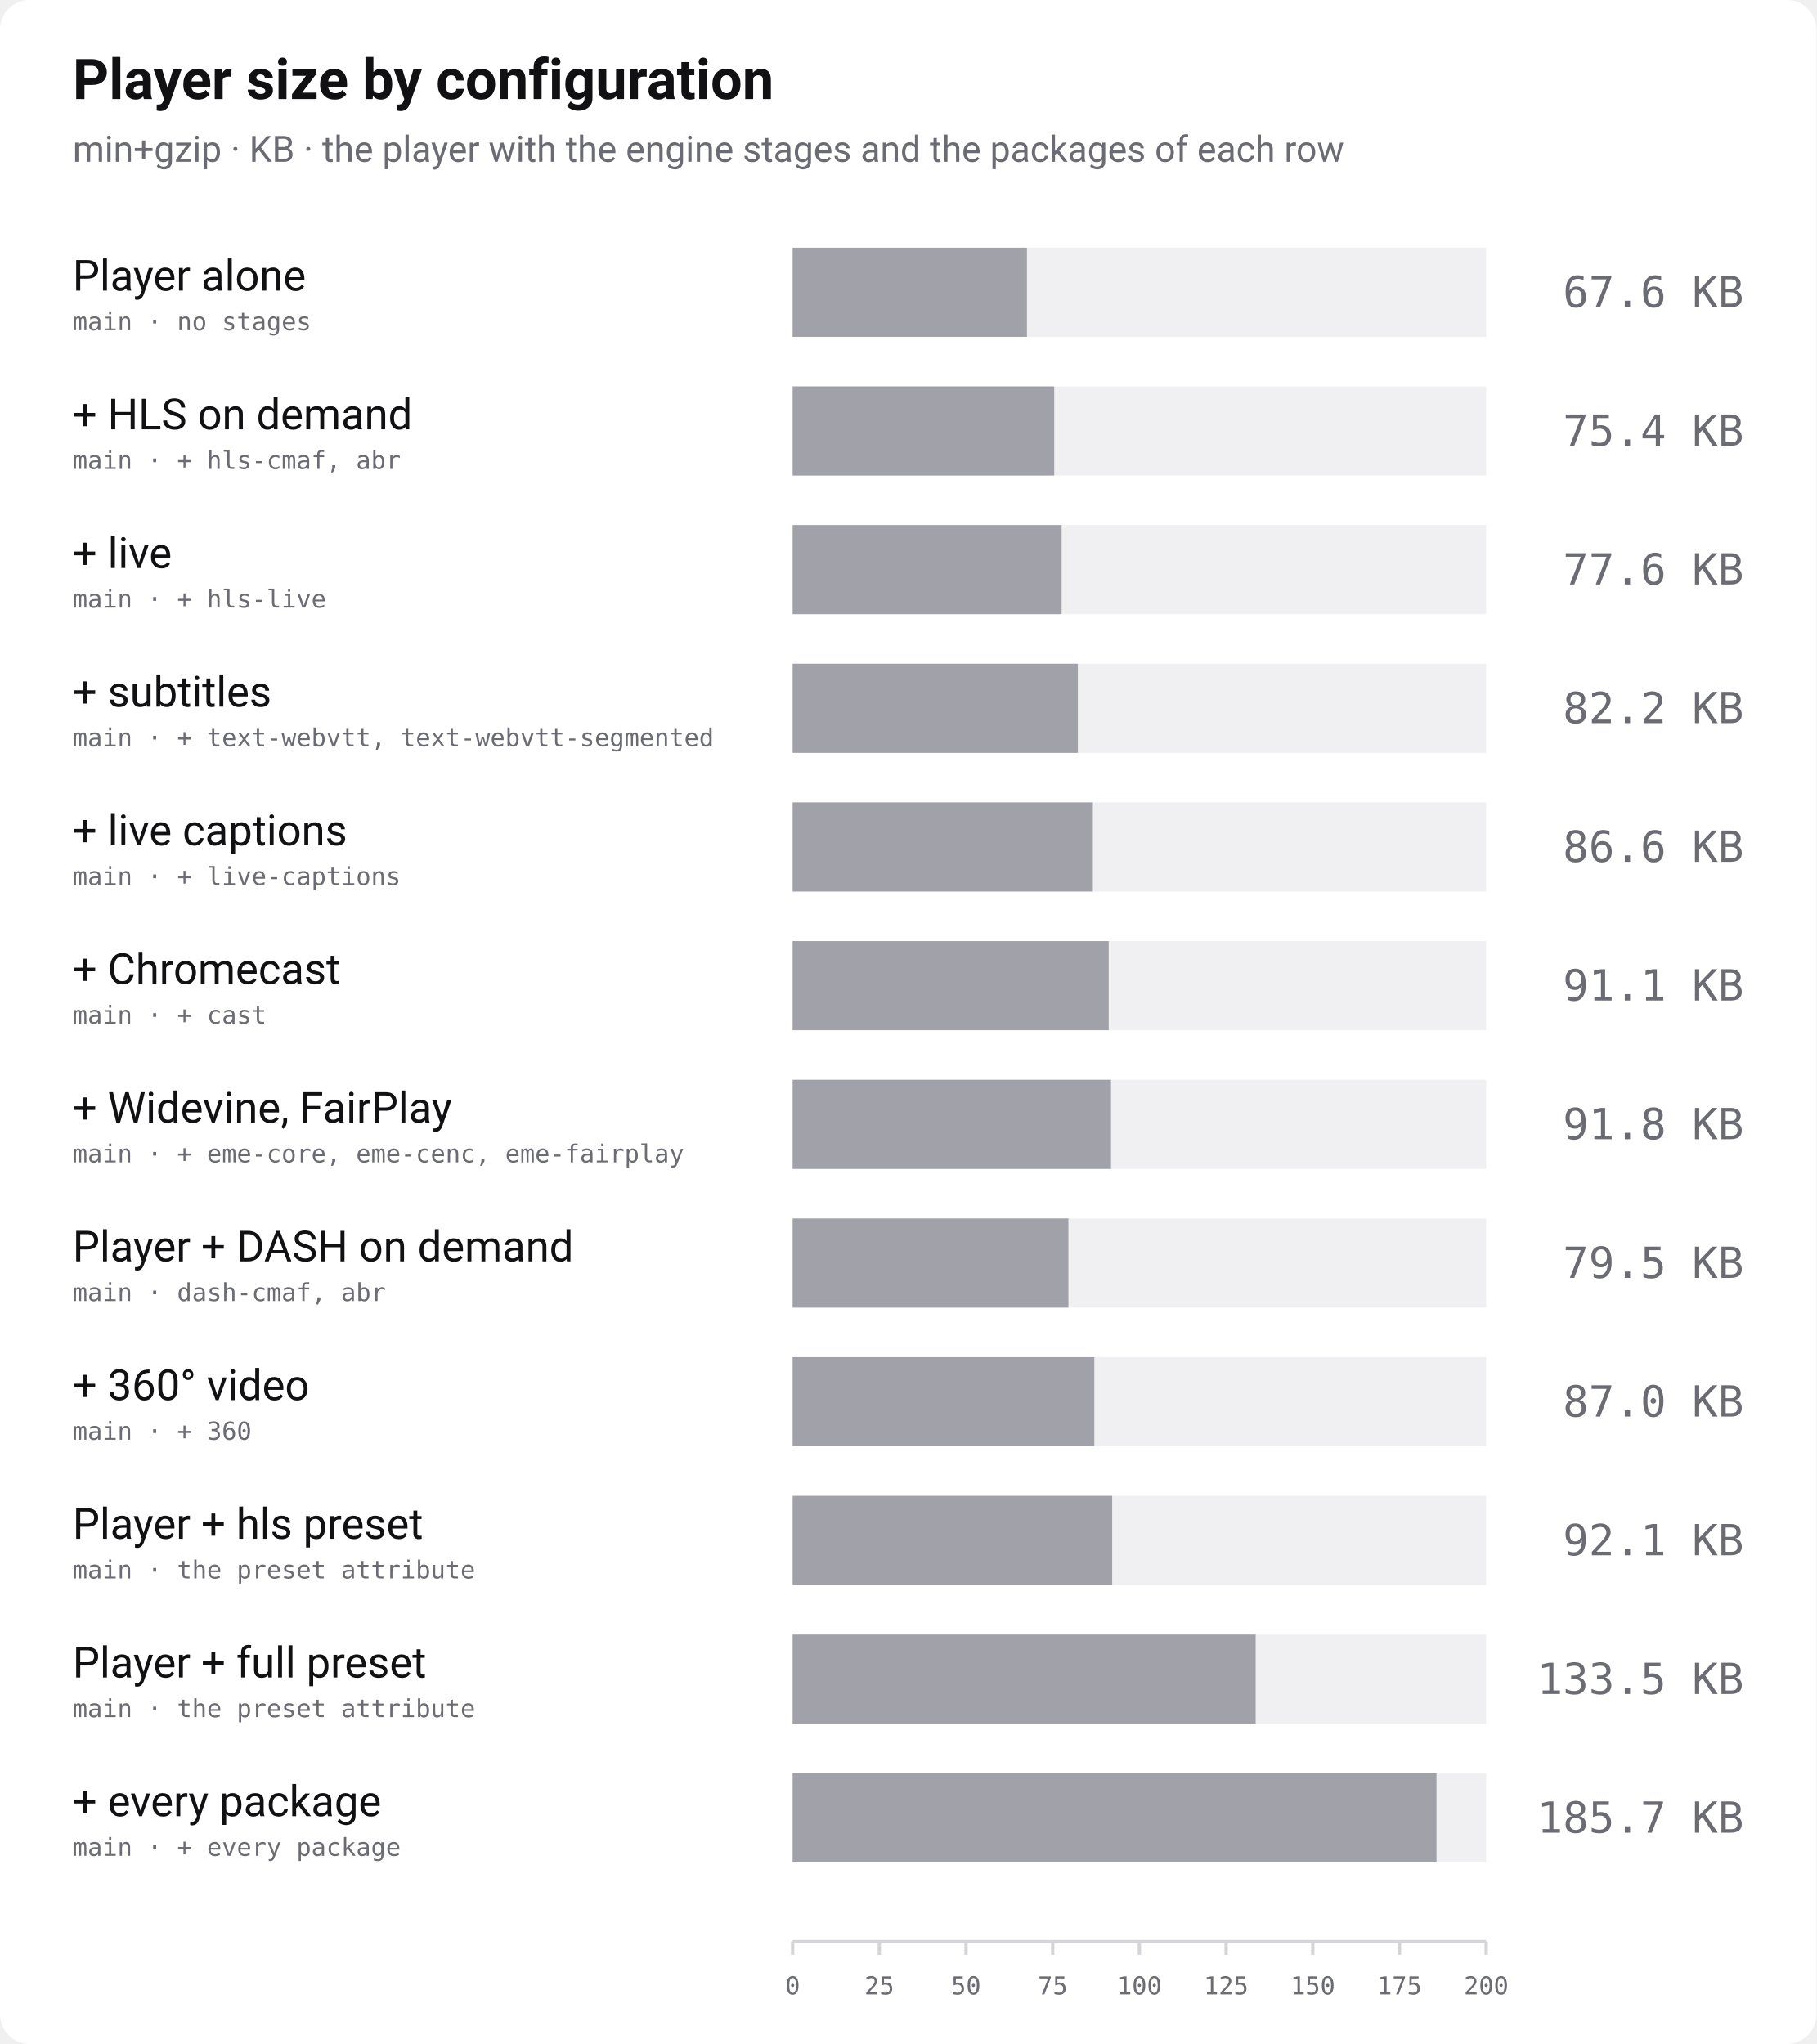
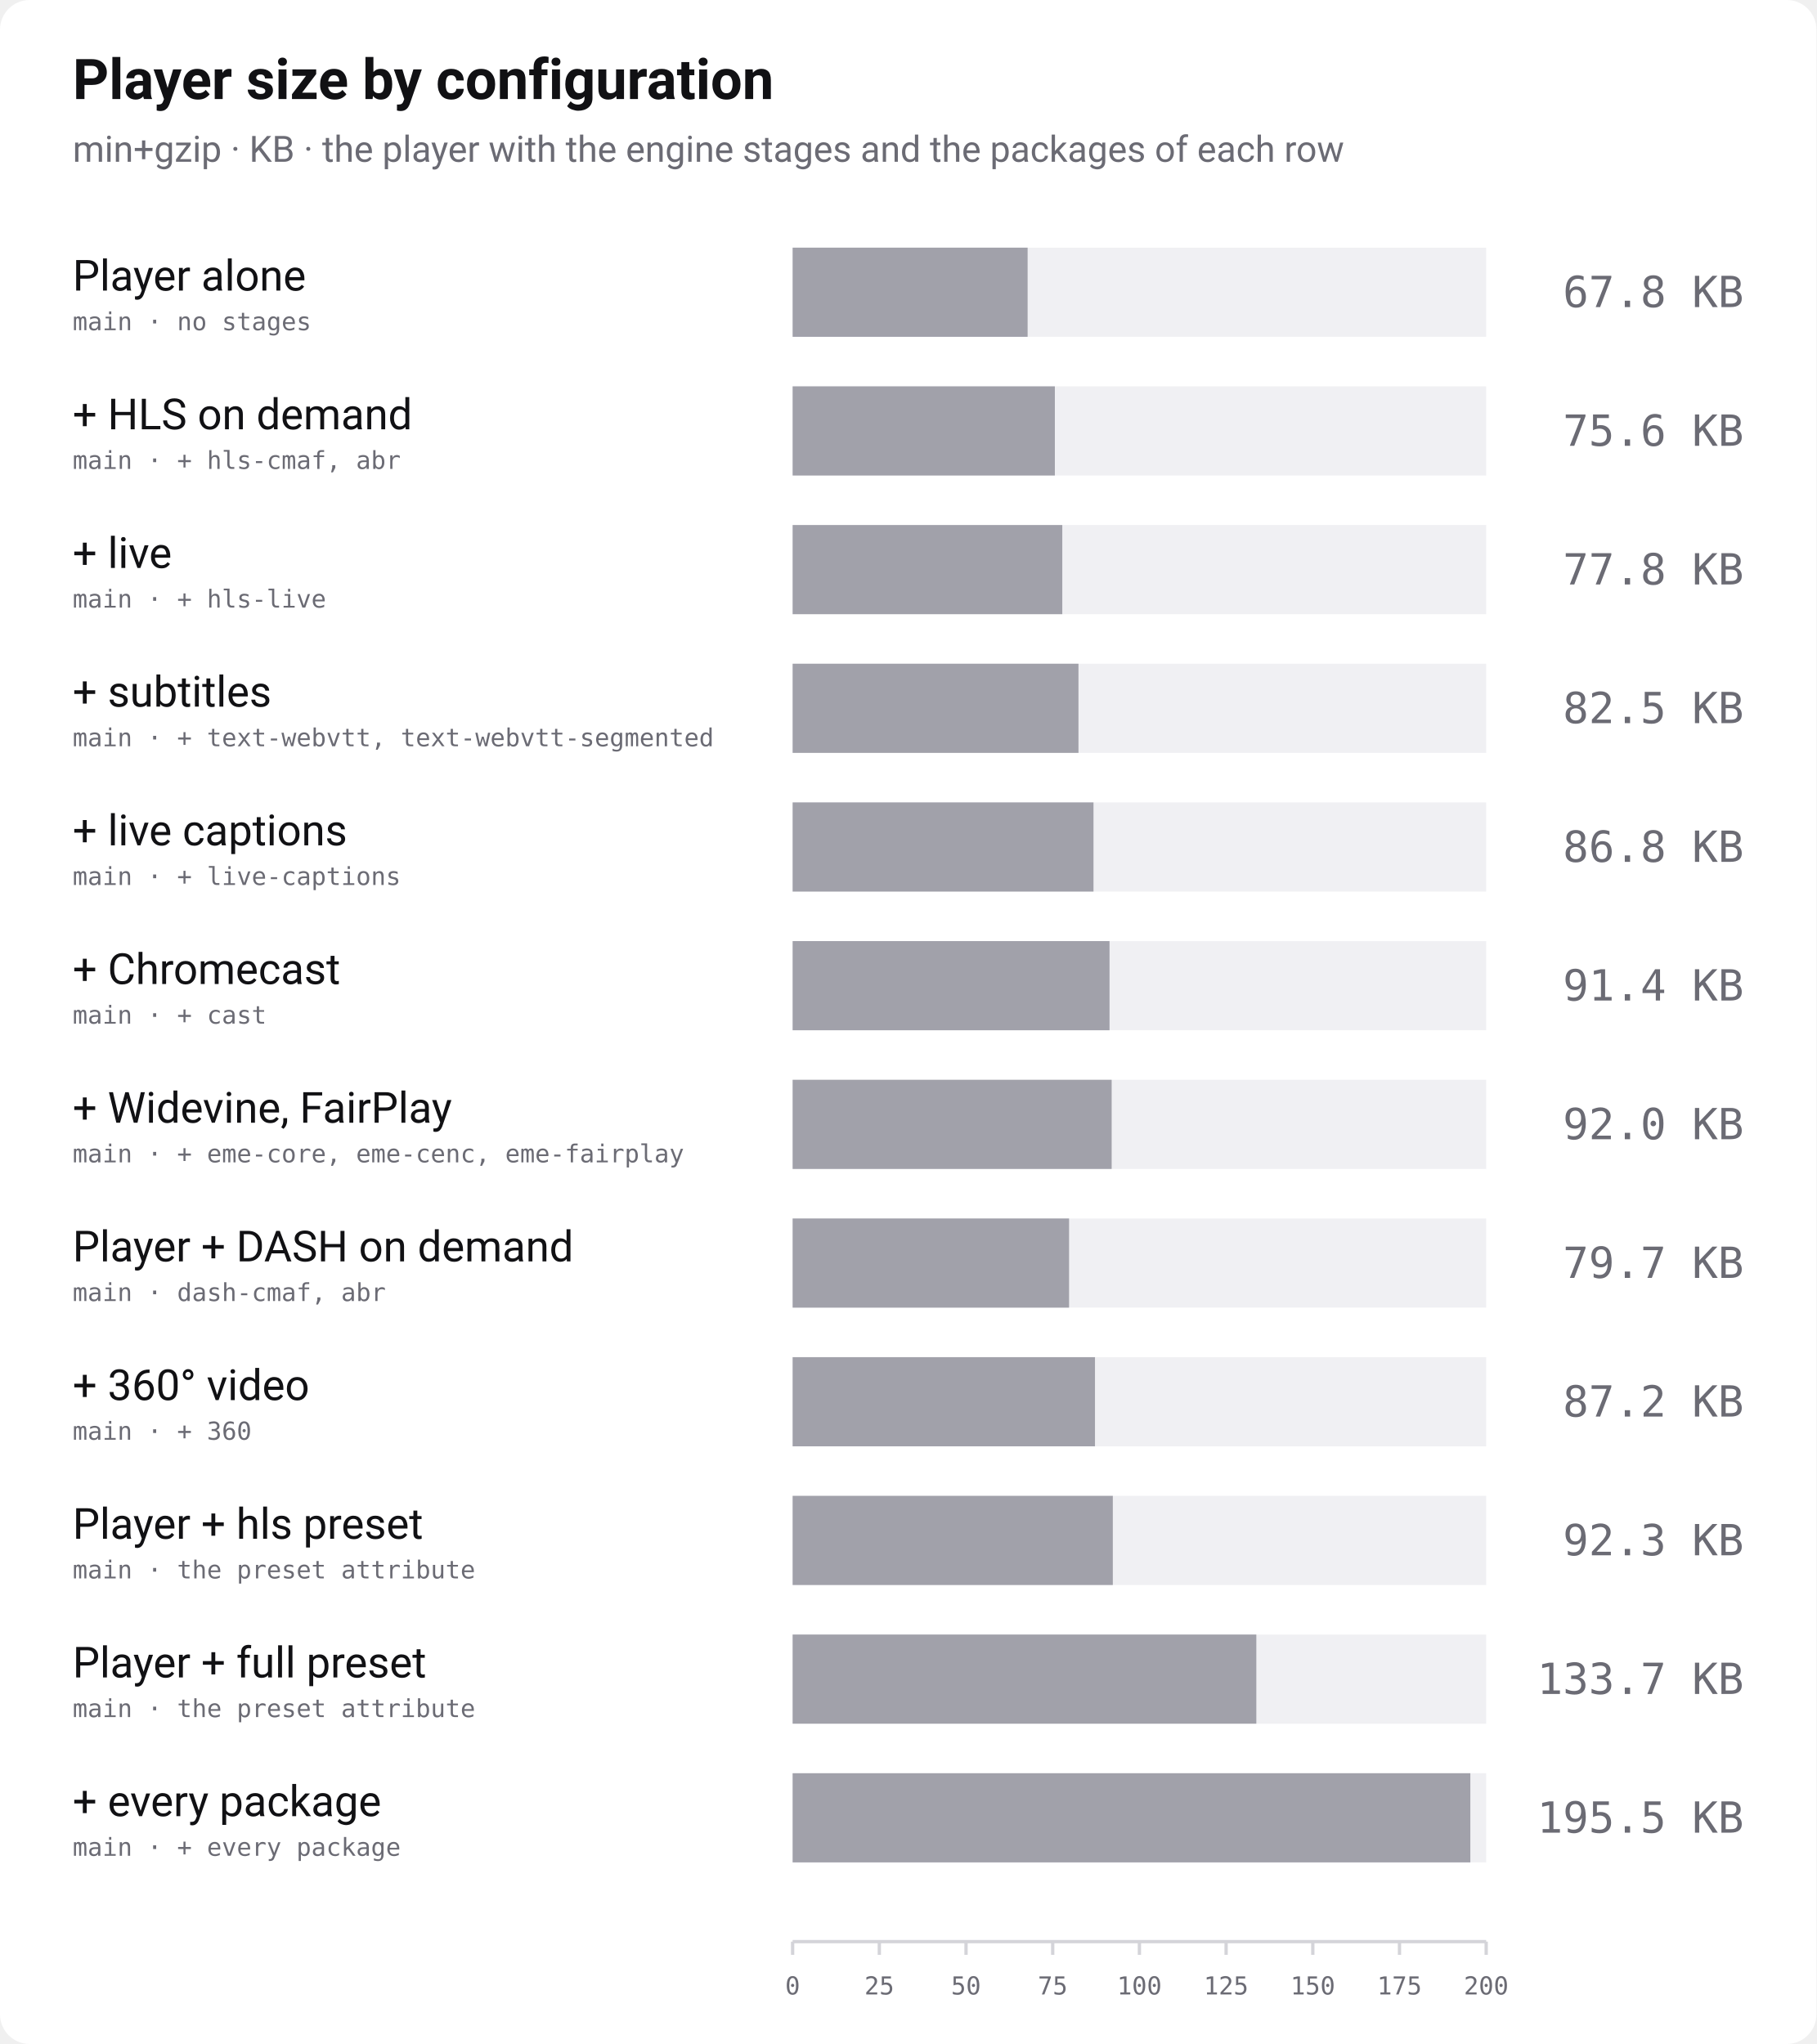
<svg xmlns="http://www.w3.org/2000/svg" width="1100" height="1238" viewBox="0 0 1100 1238" role="img" aria-label="Bundle size of the Mattebox player by the engine stages and packages it is configured with, min+gzip">
  <rect width="1100" height="1238" rx="18" fill="#ffffff" />
  <text x="44" y="60" font-family="-apple-system, 'Segoe UI', Roboto, Helvetica, Arial, sans-serif" font-size="34" font-weight="700" fill="#111114">Player size by configuration</text>
  <text x="44" y="98" font-family="-apple-system, 'Segoe UI', Roboto, Helvetica, Arial, sans-serif" font-size="22" fill="#6b6b74">min+gzip · KB · the player with the engine stages and the packages of each row</text>
  <text x="44" y="176" font-family="-apple-system, 'Segoe UI', Roboto, Helvetica, Arial, sans-serif" font-size="26" font-weight="400" fill="#111114">Player alone</text>
  <text x="44" y="200" font-family="ui-monospace, 'SF Mono', Menlo, Consolas, monospace" font-size="15" fill="#6b6b74">main · no stages</text>
  <rect x="480" y="150" width="420" height="54" fill="#f0f0f3" />
-   <rect x="480" y="150" width="141.9" height="54" fill="#a1a1aa" />
-   <text x="1056" y="186" text-anchor="end" font-family="ui-monospace, 'SF Mono', Menlo, Consolas, monospace" font-size="26" font-weight="400" fill="#6b6b74">67.6 KB</text>
+   <rect x="480" y="150" width="142.3" height="54" fill="#a1a1aa" />
+   <text x="1056" y="186" text-anchor="end" font-family="ui-monospace, 'SF Mono', Menlo, Consolas, monospace" font-size="26" font-weight="400" fill="#6b6b74">67.8 KB</text>
  <text x="44" y="260" font-family="-apple-system, 'Segoe UI', Roboto, Helvetica, Arial, sans-serif" font-size="26" font-weight="400" fill="#111114">+ HLS on demand</text>
  <text x="44" y="284" font-family="ui-monospace, 'SF Mono', Menlo, Consolas, monospace" font-size="15" fill="#6b6b74">main · + hls-cmaf, abr</text>
  <rect x="480" y="234" width="420" height="54" fill="#f0f0f3" />
-   <rect x="480" y="234" width="158.4" height="54" fill="#a1a1aa" />
-   <text x="1056" y="270" text-anchor="end" font-family="ui-monospace, 'SF Mono', Menlo, Consolas, monospace" font-size="26" font-weight="400" fill="#6b6b74">75.4 KB</text>
+   <rect x="480" y="234" width="158.8" height="54" fill="#a1a1aa" />
+   <text x="1056" y="270" text-anchor="end" font-family="ui-monospace, 'SF Mono', Menlo, Consolas, monospace" font-size="26" font-weight="400" fill="#6b6b74">75.6 KB</text>
  <text x="44" y="344" font-family="-apple-system, 'Segoe UI', Roboto, Helvetica, Arial, sans-serif" font-size="26" font-weight="400" fill="#111114">+ live</text>
  <text x="44" y="368" font-family="ui-monospace, 'SF Mono', Menlo, Consolas, monospace" font-size="15" fill="#6b6b74">main · + hls-live</text>
  <rect x="480" y="318" width="420" height="54" fill="#f0f0f3" />
-   <rect x="480" y="318" width="162.9" height="54" fill="#a1a1aa" />
-   <text x="1056" y="354" text-anchor="end" font-family="ui-monospace, 'SF Mono', Menlo, Consolas, monospace" font-size="26" font-weight="400" fill="#6b6b74">77.6 KB</text>
+   <rect x="480" y="318" width="163.3" height="54" fill="#a1a1aa" />
+   <text x="1056" y="354" text-anchor="end" font-family="ui-monospace, 'SF Mono', Menlo, Consolas, monospace" font-size="26" font-weight="400" fill="#6b6b74">77.8 KB</text>
  <text x="44" y="428" font-family="-apple-system, 'Segoe UI', Roboto, Helvetica, Arial, sans-serif" font-size="26" font-weight="400" fill="#111114">+ subtitles</text>
  <text x="44" y="452" font-family="ui-monospace, 'SF Mono', Menlo, Consolas, monospace" font-size="15" fill="#6b6b74">main · + text-webvtt, text-webvtt-segmented</text>
  <rect x="480" y="402" width="420" height="54" fill="#f0f0f3" />
-   <rect x="480" y="402" width="172.7" height="54" fill="#a1a1aa" />
-   <text x="1056" y="438" text-anchor="end" font-family="ui-monospace, 'SF Mono', Menlo, Consolas, monospace" font-size="26" font-weight="400" fill="#6b6b74">82.2 KB</text>
+   <rect x="480" y="402" width="173.1" height="54" fill="#a1a1aa" />
+   <text x="1056" y="438" text-anchor="end" font-family="ui-monospace, 'SF Mono', Menlo, Consolas, monospace" font-size="26" font-weight="400" fill="#6b6b74">82.5 KB</text>
  <text x="44" y="512" font-family="-apple-system, 'Segoe UI', Roboto, Helvetica, Arial, sans-serif" font-size="26" font-weight="400" fill="#111114">+ live captions</text>
  <text x="44" y="536" font-family="ui-monospace, 'SF Mono', Menlo, Consolas, monospace" font-size="15" fill="#6b6b74">main · + live-captions</text>
  <rect x="480" y="486" width="420" height="54" fill="#f0f0f3" />
-   <rect x="480" y="486" width="181.8" height="54" fill="#a1a1aa" />
-   <text x="1056" y="522" text-anchor="end" font-family="ui-monospace, 'SF Mono', Menlo, Consolas, monospace" font-size="26" font-weight="400" fill="#6b6b74">86.6 KB</text>
+   <rect x="480" y="486" width="182.2" height="54" fill="#a1a1aa" />
+   <text x="1056" y="522" text-anchor="end" font-family="ui-monospace, 'SF Mono', Menlo, Consolas, monospace" font-size="26" font-weight="400" fill="#6b6b74">86.8 KB</text>
  <text x="44" y="596" font-family="-apple-system, 'Segoe UI', Roboto, Helvetica, Arial, sans-serif" font-size="26" font-weight="400" fill="#111114">+ Chromecast</text>
  <text x="44" y="620" font-family="ui-monospace, 'SF Mono', Menlo, Consolas, monospace" font-size="15" fill="#6b6b74">main · + cast</text>
  <rect x="480" y="570" width="420" height="54" fill="#f0f0f3" />
-   <rect x="480" y="570" width="191.4" height="54" fill="#a1a1aa" />
-   <text x="1056" y="606" text-anchor="end" font-family="ui-monospace, 'SF Mono', Menlo, Consolas, monospace" font-size="26" font-weight="400" fill="#6b6b74">91.1 KB</text>
+   <rect x="480" y="570" width="191.9" height="54" fill="#a1a1aa" />
+   <text x="1056" y="606" text-anchor="end" font-family="ui-monospace, 'SF Mono', Menlo, Consolas, monospace" font-size="26" font-weight="400" fill="#6b6b74">91.4 KB</text>
  <text x="44" y="680" font-family="-apple-system, 'Segoe UI', Roboto, Helvetica, Arial, sans-serif" font-size="26" font-weight="400" fill="#111114">+ Widevine, FairPlay</text>
  <text x="44" y="704" font-family="ui-monospace, 'SF Mono', Menlo, Consolas, monospace" font-size="15" fill="#6b6b74">main · + eme-core, eme-cenc, eme-fairplay</text>
  <rect x="480" y="654" width="420" height="54" fill="#f0f0f3" />
-   <rect x="480" y="654" width="192.8" height="54" fill="#a1a1aa" />
-   <text x="1056" y="690" text-anchor="end" font-family="ui-monospace, 'SF Mono', Menlo, Consolas, monospace" font-size="26" font-weight="400" fill="#6b6b74">91.8 KB</text>
+   <rect x="480" y="654" width="193.2" height="54" fill="#a1a1aa" />
+   <text x="1056" y="690" text-anchor="end" font-family="ui-monospace, 'SF Mono', Menlo, Consolas, monospace" font-size="26" font-weight="400" fill="#6b6b74">92.0 KB</text>
  <text x="44" y="764" font-family="-apple-system, 'Segoe UI', Roboto, Helvetica, Arial, sans-serif" font-size="26" font-weight="400" fill="#111114">Player + DASH on demand</text>
  <text x="44" y="788" font-family="ui-monospace, 'SF Mono', Menlo, Consolas, monospace" font-size="15" fill="#6b6b74">main · dash-cmaf, abr</text>
  <rect x="480" y="738" width="420" height="54" fill="#f0f0f3" />
-   <rect x="480" y="738" width="167.0" height="54" fill="#a1a1aa" />
-   <text x="1056" y="774" text-anchor="end" font-family="ui-monospace, 'SF Mono', Menlo, Consolas, monospace" font-size="26" font-weight="400" fill="#6b6b74">79.5 KB</text>
+   <rect x="480" y="738" width="167.4" height="54" fill="#a1a1aa" />
+   <text x="1056" y="774" text-anchor="end" font-family="ui-monospace, 'SF Mono', Menlo, Consolas, monospace" font-size="26" font-weight="400" fill="#6b6b74">79.7 KB</text>
  <text x="44" y="848" font-family="-apple-system, 'Segoe UI', Roboto, Helvetica, Arial, sans-serif" font-size="26" font-weight="400" fill="#111114">+ 360° video</text>
  <text x="44" y="872" font-family="ui-monospace, 'SF Mono', Menlo, Consolas, monospace" font-size="15" fill="#6b6b74">main · + 360</text>
  <rect x="480" y="822" width="420" height="54" fill="#f0f0f3" />
-   <rect x="480" y="822" width="182.7" height="54" fill="#a1a1aa" />
-   <text x="1056" y="858" text-anchor="end" font-family="ui-monospace, 'SF Mono', Menlo, Consolas, monospace" font-size="26" font-weight="400" fill="#6b6b74">87.0 KB</text>
+   <rect x="480" y="822" width="183.1" height="54" fill="#a1a1aa" />
+   <text x="1056" y="858" text-anchor="end" font-family="ui-monospace, 'SF Mono', Menlo, Consolas, monospace" font-size="26" font-weight="400" fill="#6b6b74">87.2 KB</text>
  <text x="44" y="932" font-family="-apple-system, 'Segoe UI', Roboto, Helvetica, Arial, sans-serif" font-size="26" font-weight="400" fill="#111114">Player + hls preset</text>
  <text x="44" y="956" font-family="ui-monospace, 'SF Mono', Menlo, Consolas, monospace" font-size="15" fill="#6b6b74">main · the preset attribute</text>
  <rect x="480" y="906" width="420" height="54" fill="#f0f0f3" />
-   <rect x="480" y="906" width="193.5" height="54" fill="#a1a1aa" />
-   <text x="1056" y="942" text-anchor="end" font-family="ui-monospace, 'SF Mono', Menlo, Consolas, monospace" font-size="26" font-weight="400" fill="#6b6b74">92.1 KB</text>
+   <rect x="480" y="906" width="193.9" height="54" fill="#a1a1aa" />
+   <text x="1056" y="942" text-anchor="end" font-family="ui-monospace, 'SF Mono', Menlo, Consolas, monospace" font-size="26" font-weight="400" fill="#6b6b74">92.3 KB</text>
  <text x="44" y="1016" font-family="-apple-system, 'Segoe UI', Roboto, Helvetica, Arial, sans-serif" font-size="26" font-weight="400" fill="#111114">Player + full preset</text>
  <text x="44" y="1040" font-family="ui-monospace, 'SF Mono', Menlo, Consolas, monospace" font-size="15" fill="#6b6b74">main · the preset attribute</text>
  <rect x="480" y="990" width="420" height="54" fill="#f0f0f3" />
-   <rect x="480" y="990" width="280.4" height="54" fill="#a1a1aa" />
-   <text x="1056" y="1026" text-anchor="end" font-family="ui-monospace, 'SF Mono', Menlo, Consolas, monospace" font-size="26" font-weight="400" fill="#6b6b74">133.5 KB</text>
+   <rect x="480" y="990" width="280.8" height="54" fill="#a1a1aa" />
+   <text x="1056" y="1026" text-anchor="end" font-family="ui-monospace, 'SF Mono', Menlo, Consolas, monospace" font-size="26" font-weight="400" fill="#6b6b74">133.7 KB</text>
  <text x="44" y="1100" font-family="-apple-system, 'Segoe UI', Roboto, Helvetica, Arial, sans-serif" font-size="26" font-weight="400" fill="#111114">+ every package</text>
  <text x="44" y="1124" font-family="ui-monospace, 'SF Mono', Menlo, Consolas, monospace" font-size="15" fill="#6b6b74">main · + every package</text>
  <rect x="480" y="1074" width="420" height="54" fill="#f0f0f3" />
-   <rect x="480" y="1074" width="389.9" height="54" fill="#a1a1aa" />
-   <text x="1056" y="1110" text-anchor="end" font-family="ui-monospace, 'SF Mono', Menlo, Consolas, monospace" font-size="26" font-weight="400" fill="#6b6b74">185.7 KB</text>
+   <rect x="480" y="1074" width="410.4" height="54" fill="#a1a1aa" />
+   <text x="1056" y="1110" text-anchor="end" font-family="ui-monospace, 'SF Mono', Menlo, Consolas, monospace" font-size="26" font-weight="400" fill="#6b6b74">195.5 KB</text>
  <line x1="480" y1="1176" x2="900" y2="1176" stroke="#d4d4d9" stroke-width="2" />
  <line x1="480.0" y1="1176" x2="480.0" y2="1184" stroke="#d4d4d9" stroke-width="2" />
  <text x="480.0" y="1208" text-anchor="middle" font-family="ui-monospace, 'SF Mono', Menlo, Consolas, monospace" font-size="15" fill="#6b6b74">0</text>
  <line x1="532.5" y1="1176" x2="532.5" y2="1184" stroke="#d4d4d9" stroke-width="2" />
  <text x="532.5" y="1208" text-anchor="middle" font-family="ui-monospace, 'SF Mono', Menlo, Consolas, monospace" font-size="15" fill="#6b6b74">25</text>
  <line x1="585.0" y1="1176" x2="585.0" y2="1184" stroke="#d4d4d9" stroke-width="2" />
  <text x="585.0" y="1208" text-anchor="middle" font-family="ui-monospace, 'SF Mono', Menlo, Consolas, monospace" font-size="15" fill="#6b6b74">50</text>
  <line x1="637.5" y1="1176" x2="637.5" y2="1184" stroke="#d4d4d9" stroke-width="2" />
  <text x="637.5" y="1208" text-anchor="middle" font-family="ui-monospace, 'SF Mono', Menlo, Consolas, monospace" font-size="15" fill="#6b6b74">75</text>
  <line x1="690.0" y1="1176" x2="690.0" y2="1184" stroke="#d4d4d9" stroke-width="2" />
  <text x="690.0" y="1208" text-anchor="middle" font-family="ui-monospace, 'SF Mono', Menlo, Consolas, monospace" font-size="15" fill="#6b6b74">100</text>
  <line x1="742.5" y1="1176" x2="742.5" y2="1184" stroke="#d4d4d9" stroke-width="2" />
  <text x="742.5" y="1208" text-anchor="middle" font-family="ui-monospace, 'SF Mono', Menlo, Consolas, monospace" font-size="15" fill="#6b6b74">125</text>
  <line x1="795.0" y1="1176" x2="795.0" y2="1184" stroke="#d4d4d9" stroke-width="2" />
  <text x="795.0" y="1208" text-anchor="middle" font-family="ui-monospace, 'SF Mono', Menlo, Consolas, monospace" font-size="15" fill="#6b6b74">150</text>
  <line x1="847.5" y1="1176" x2="847.5" y2="1184" stroke="#d4d4d9" stroke-width="2" />
  <text x="847.5" y="1208" text-anchor="middle" font-family="ui-monospace, 'SF Mono', Menlo, Consolas, monospace" font-size="15" fill="#6b6b74">175</text>
  <line x1="900.0" y1="1176" x2="900.0" y2="1184" stroke="#d4d4d9" stroke-width="2" />
  <text x="900.0" y="1208" text-anchor="middle" font-family="ui-monospace, 'SF Mono', Menlo, Consolas, monospace" font-size="15" fill="#6b6b74">200</text>
</svg>
